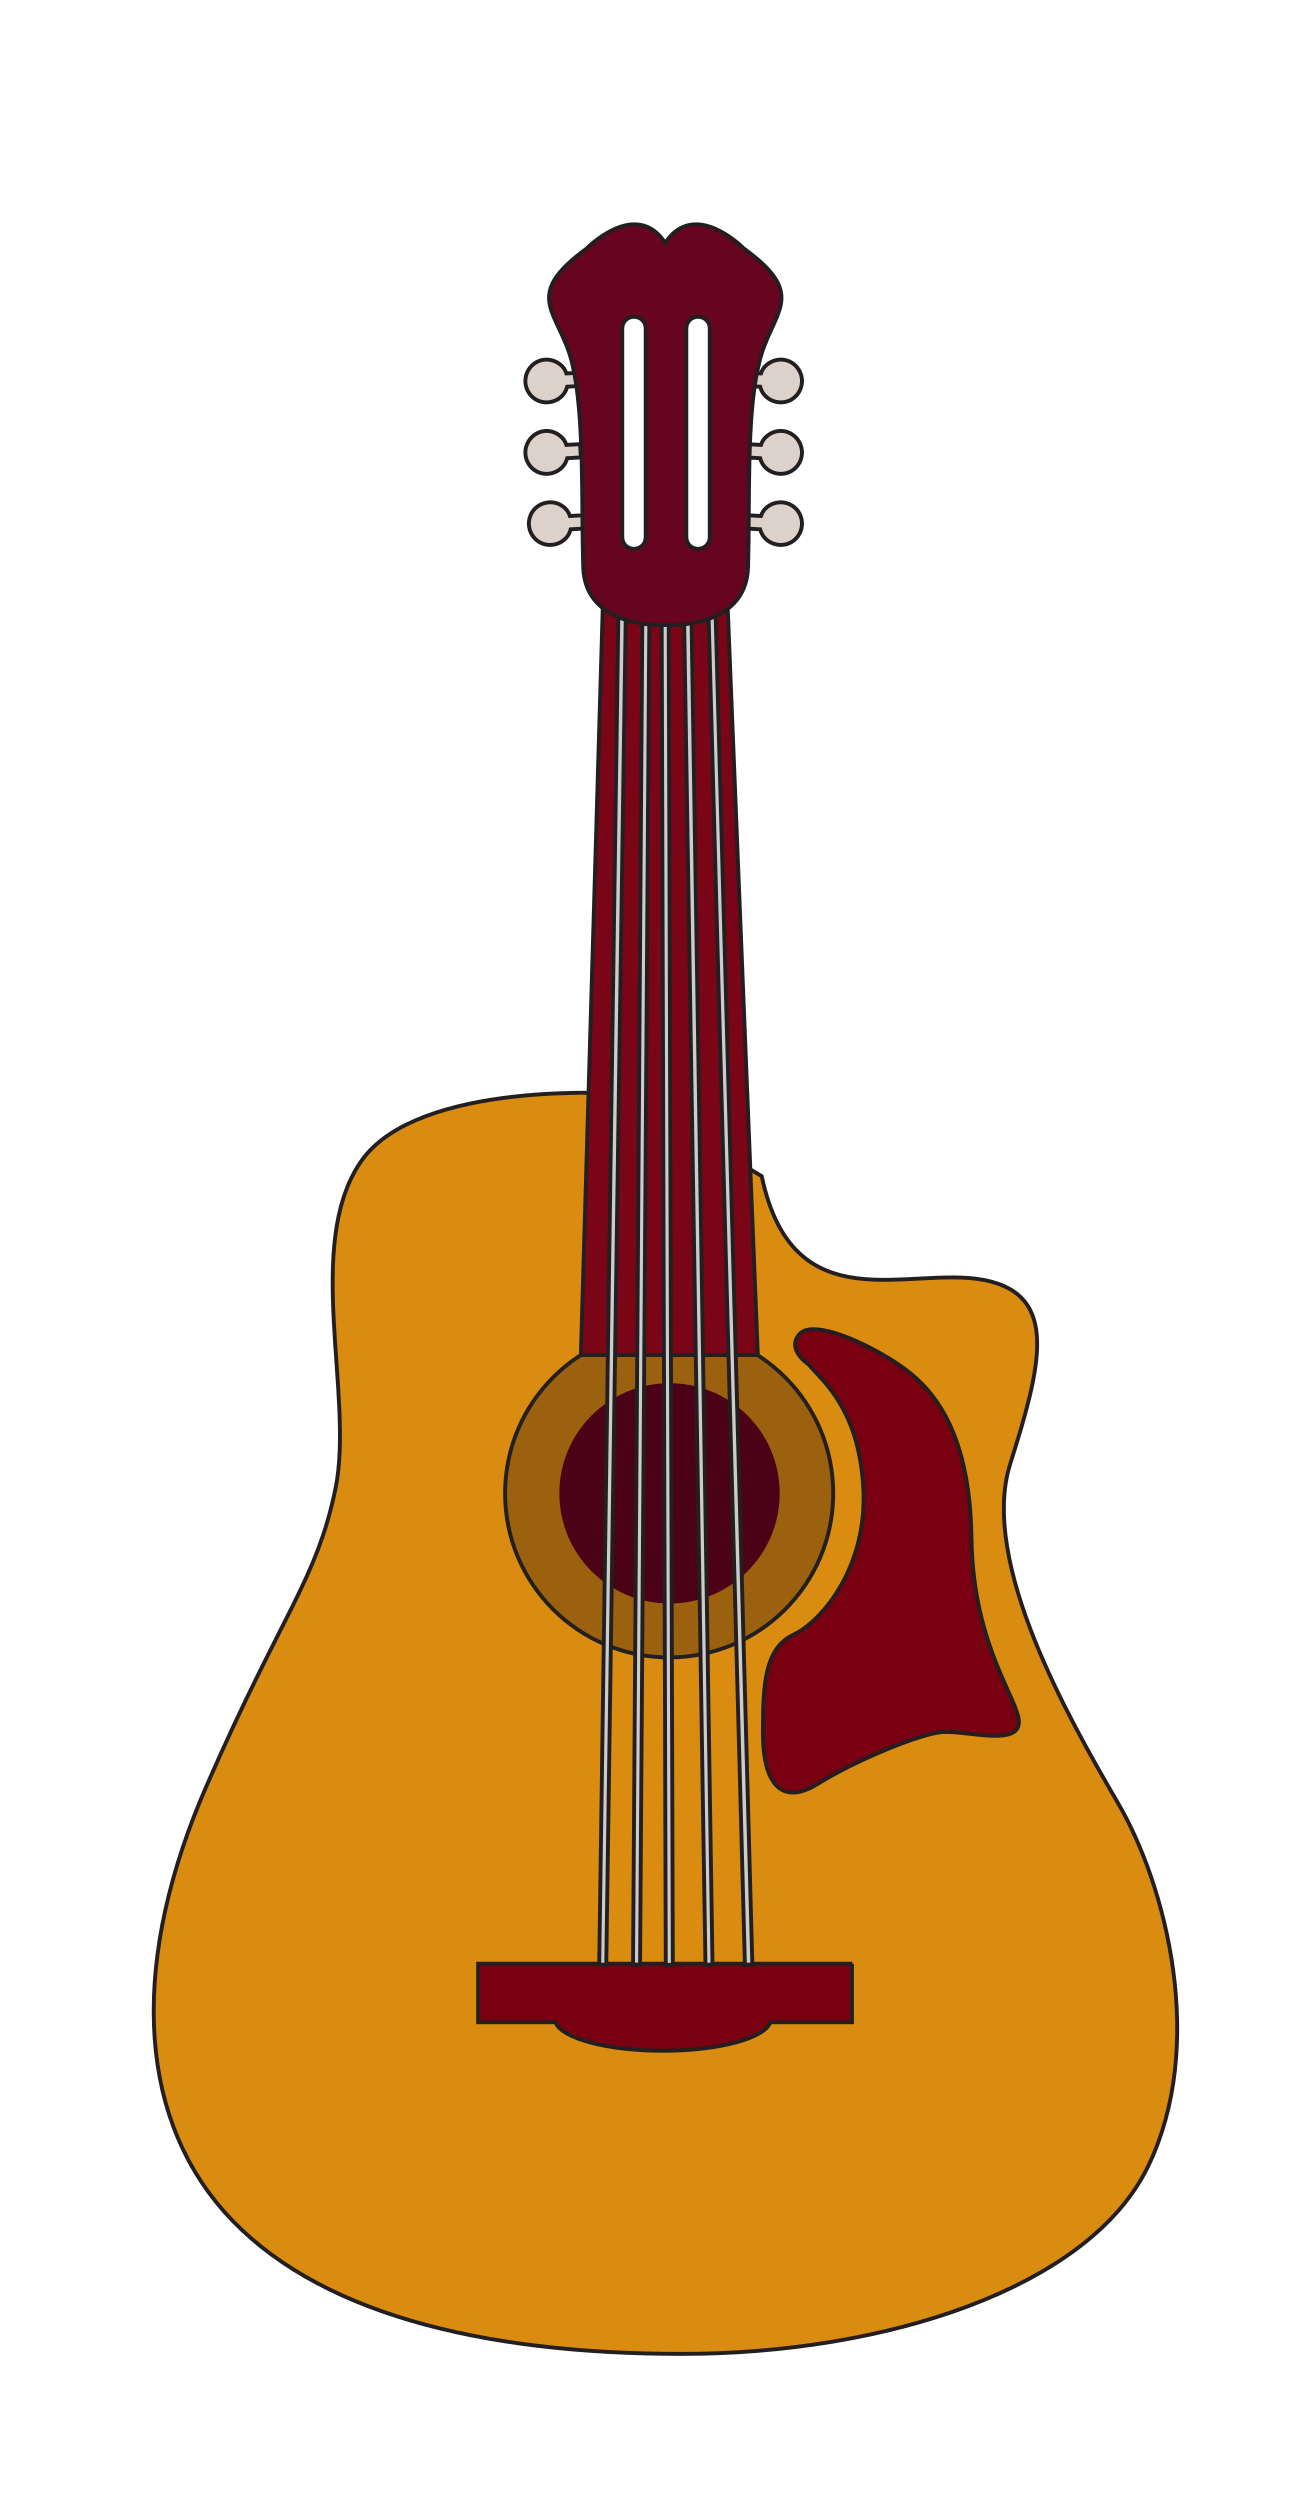
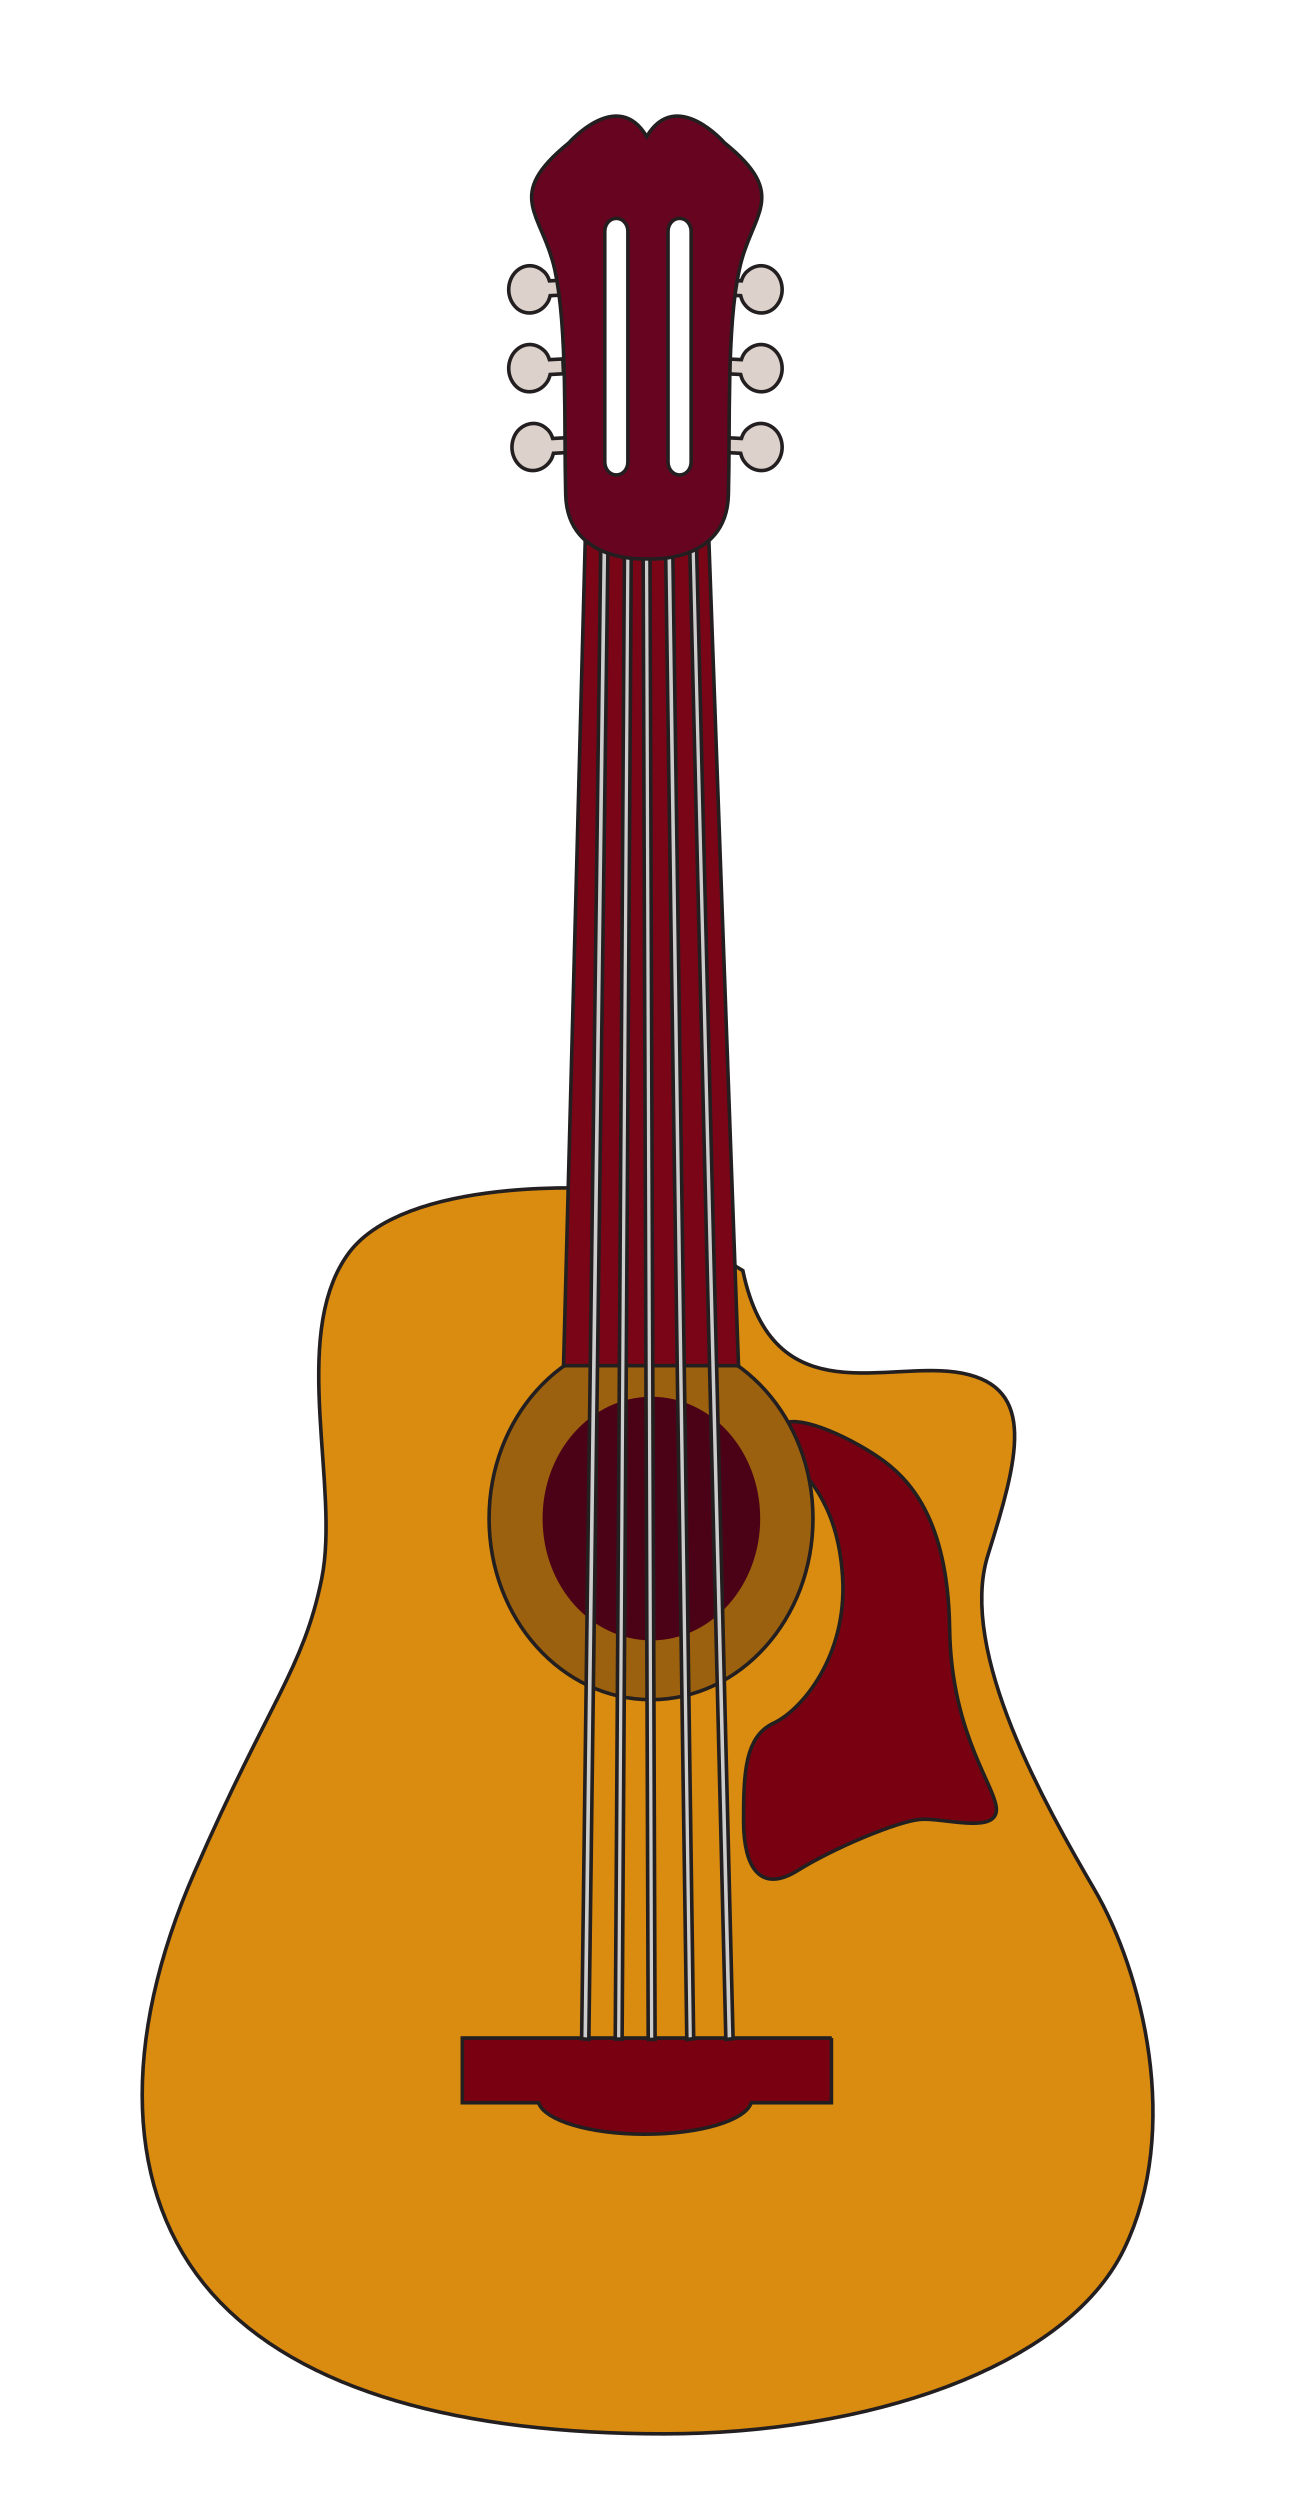
- <svg xmlns="http://www.w3.org/2000/svg" version="1.1" id="Layer_1" x="0px" y="0px" viewBox="0 0 334 640" enable-background="new 0 0 334 640" xml:space="preserve">
+ <svg xmlns="http://www.w3.org/2000/svg" version="1.1" id="Layer_1" x="0px" y="0px" viewBox="0 0 360.9 691.6" style="enable-background:new 0 0 360.9 691.6;" xml:space="preserve">
+   <style type="text/css">
+ 	.st0{fill:#DA8C10;stroke:#231F20;stroke-miterlimit:10;}
+ 	.st1{fill:#790011;stroke:#231F20;stroke-miterlimit:10;}
+ 	.st2{fill:#9B610E;stroke:#231F20;stroke-miterlimit:10;}
+ 	.st3{fill:#4B0216;}
+ 	.st4{fill:#7A0517;stroke:#231F20;stroke-miterlimit:10;}
+ 	.st5{fill:#CCCCCC;stroke:#231F20;stroke-miterlimit:10;}
+ 	.st6{fill:#CCCCCC;stroke:#231F20;stroke-width:1;stroke-miterlimit:10;}
+ 	.st7{fill:#CCCCCC;stroke:#231F20;stroke-width:1;stroke-miterlimit:10;}
+ 	.st8{fill:#DCD1CB;stroke:#231F20;stroke-miterlimit:10;}
+ 	.st9{fill:#670420;stroke:#231F20;stroke-miterlimit:10;}
+ </style>
  <g>
    <g>
-       <path fill="#DA8C10" stroke="#231F20" stroke-miterlimit="10" d="M159.7,280c0,0-53-3.8-67.4,17.5c-14.5,21.3-1.6,60-6.4,83.5    c-4.8,23.5-13.7,31.9-32.9,75.9c-19.3,44-18.4,83.5,4.4,109.3c22.9,25.8,65.4,36.4,117.2,36.4c51.8,0,104-16.7,119.2-47.8    c15.2-31.1,4.8-72.1-7.7-93.4c-12.4-21.3-35.4-61.5-27.5-86.6c7.9-25.1,12.7-43.3-6.6-47.1c-19.3-3.8-49,11.4-57-26.6L159.7,280z" />
-       <path fill="#790011" stroke="#231F20" stroke-miterlimit="10" d="M207,349.3c0,0-5.9-3.9-2.3-7.8c3.5-3.9,17.2,2.3,25.3,7.8    c8.2,5.5,18.3,16,18.7,44.5c0.4,28.5,12.9,42.1,12.1,47.6c-0.8,5.5-13.6,1.6-19.5,2c-5.8,0.4-22.6,7.4-32,13.3    c-9.4,5.8-14-0.4-14-12.9s0.4-21.8,7.8-25.3c7.4-3.5,19.1-17.5,17.9-37.8C219.8,360.3,210.2,353.2,207,349.3z" />
+       <path class="st0" d="M167.7,328.9c0,0-56.6-4.1-71.9,18.7c-15.5,22.7-1.7,64-6.8,89.1c-5.1,25.1-14.6,34-35.1,81    c-20.6,47-19.6,89.1,4.7,116.7c24.4,27.5,69.8,38.9,125.1,38.9s111-17.8,127.2-51c16.2-33.2,5.1-77-8.2-99.7    c-13.2-22.7-37.8-65.6-29.4-92.4c8.4-26.8,13.6-46.2-7-50.3c-20.6-4.1-52.3,12.2-60.8-28.4L167.7,328.9z" />
+       <path class="st1" d="M218.2,402.9c0,0-6.3-4.2-2.5-8.3c3.7-4.2,18.4,2.5,27,8.3c8.8,5.9,19.5,17.1,20,47.5    c0.4,30.4,13.8,44.9,12.9,50.8c-0.9,5.9-14.5,1.7-20.8,2.1c-6.2,0.4-24.1,7.9-34.2,14.2c-10,6.2-14.9-0.4-14.9-13.8    s0.4-23.3,8.3-27c7.9-3.7,20.4-18.7,19.1-40.3C231.8,414.6,221.6,407.1,218.2,402.9z" />
    </g>
    <g>
-       <path fill="#790011" stroke="#231F20" stroke-miterlimit="10" d="M218.2,502.7h-95.8v15h19.8c1.5,4.1,13.2,7.3,27.5,7.3    c14.3,0,26.1-3.2,27.5-7.3h20.9V502.7z" />
+       <path class="st1" d="M230.1,563.8H127.9v17.9H149c1.6,4.9,14.1,8.7,29.4,8.7s27.9-3.8,29.4-8.7H230v-17.9H230.1z" />
      <g>
        <g>
          <g>
-             <path fill="#9B610E" stroke="#231F20" stroke-miterlimit="10" d="M213.3,382.3c0,23.2-18.8,42-42,42c-23.2,0-42-18.8-42-42       c0-23.2,18.8-42,42-42C194.5,340.3,213.3,359.1,213.3,382.3z" />
-             <path fill="#4B0216" d="M199.6,382.3c0,15.6-12.6,28.2-28.2,28.2s-28.2-12.6-28.2-28.2c0-15.6,12.6-28.2,28.2-28.2       S199.6,366.7,199.6,382.3z" />
+             <path class="st2" d="M224.9,420.1c0,27.7-20.1,50.1-44.8,50.1s-44.8-22.4-44.8-50.1c0-27.7,20.1-50.1,44.8-50.1       S224.9,392.4,224.9,420.1z" />
+             <path class="st3" d="M210.3,420.1c0,18.6-13.4,33.7-30.1,33.7s-30.1-15-30.1-33.7c0-18.6,13.4-33.7,30.1-33.7       S210.3,401.4,210.3,420.1z" />
          </g>
          <g>
            <g>
-               <polygon fill="#7A0517" stroke="#231F20" stroke-miterlimit="10" points="148.7,346.9 154.3,155.8 186.3,155.8 194,346.9               " />
+               <polygon class="st4" points="155.9,377.8 161.9,149.6 196.1,149.6 204.3,377.8       " />
              <g>
                <g>
                  <g>
-                     <polygon fill="#CCCCCC" stroke="#231F20" stroke-miterlimit="10" points="155.2,503 153.4,502.9 158.4,150.3 160.3,150.3                     " />
+                     <polygon class="st5" points="162.9,564.2 160.9,564 166.3,143.1 168.3,143.1          " />
                  </g>
                  <g>
-                     <rect x="-12.1" y="325.7" transform="matrix(6.910977e-03 -1 1 6.910977e-03 -163.5637 488.56)" fill="#CCCCCC" stroke="#231F20" stroke-miterlimit="10" width="352.7" height="1.8" />
+                     <polygon class="st6" points="170.2,564.1 172.8,142.9 174.7,143 172.1,564.1          " />
                  </g>
                  <g>
-                     <rect x="169.9" y="150.3" transform="matrix(1 -3.054150e-03 3.054150e-03 1 -0.9968 0.5232)" fill="#CCCCCC" stroke="#231F20" stroke-miterlimit="10" width="1.8" height="352.7" />
+                     <rect x="178.6" y="143.1" transform="matrix(1 -3.416283e-03 3.416283e-03 1 -1.207 0.6154)" class="st7" width="1.9" height="421.1" />
                  </g>
                  <g>
-                     <polygon fill="#CCCCCC" stroke="#231F20" stroke-miterlimit="10" points="180.6,503 175,150.3 176.9,150.3 182.4,502.9                     " />
+                     <polygon class="st5" points="190,564.2 184,143.1 186,143.1 191.9,564          " />
                  </g>
                  <g>
-                     <polygon fill="#CCCCCC" stroke="#231F20" stroke-miterlimit="10" points="190.7,503 181.2,150.3 183,150.3 192.6,502.9                     " />
+                     <polygon class="st5" points="200.8,564.2 190.6,143.1 192.5,143.1 202.8,564          " />
                  </g>
                </g>
              </g>
            </g>
            <g>
              <g>
-                 <path fill="#DCD1CB" stroke="#231F20" stroke-miterlimit="10" d="M196.4,93.3c-0.8,0.6-1.3,1.4-1.6,2.3l-3.5-0.2l-0.2,3.4         l3.5,0.2c0.2,0.7,0.5,1.4,1,2c1.9,2.3,5.4,2.7,7.7,0.8c2.3-1.9,2.7-5.3,0.8-7.7C202.2,91.7,198.8,91.4,196.4,93.3z" />
-                 <path fill="#DCD1CB" stroke="#231F20" stroke-miterlimit="10" d="M196.4,111.6c-0.8,0.6-1.3,1.4-1.6,2.3l-3.5-0.2l-0.2,3.4         l3.5,0.2c0.2,0.7,0.5,1.4,1,2c1.9,2.3,5.4,2.7,7.7,0.8c2.3-1.9,2.7-5.3,0.8-7.7C202.2,110,198.8,109.6,196.4,111.6z" />
-                 <path fill="#DCD1CB" stroke="#231F20" stroke-miterlimit="10" d="M196.4,129.8c-0.8,0.6-1.3,1.4-1.6,2.3l-3.5-0.2l-0.2,3.4         l3.5,0.2c0.2,0.7,0.5,1.4,1,2c1.9,2.3,5.4,2.7,7.7,0.8c2.3-1.9,2.7-5.3,0.8-7.7C202.2,128.3,198.8,127.9,196.4,129.8z" />
+                 <path class="st8" d="M206.8,75c-0.9,0.7-1.4,1.7-1.7,2.7l-3.7-0.2l-0.2,4.1l3.7,0.2c0.2,0.8,0.5,1.7,1.1,2.4         c2,2.7,5.8,3.2,8.2,1c2.5-2.3,2.9-6.3,0.9-9.2C213,73.1,209.4,72.7,206.8,75z" />
+                 <path class="st8" d="M206.8,96.8c-0.9,0.7-1.4,1.7-1.7,2.7l-3.7-0.2l-0.2,4.1l3.7,0.2c0.2,0.8,0.5,1.7,1.1,2.4         c2,2.7,5.8,3.2,8.2,1c2.5-2.3,2.9-6.3,0.9-9.2C213,94.9,209.4,94.5,206.8,96.8z" />
+                 <path class="st8" d="M206.8,118.6c-0.9,0.7-1.4,1.7-1.7,2.7l-3.7-0.2l-0.2,4.1l3.7,0.2c0.2,0.8,0.5,1.7,1.1,2.4         c2,2.7,5.8,3.2,8.2,1c2.5-2.3,2.9-6.3,0.9-9.2C213,116.8,209.4,116.3,206.8,118.6z" />
              </g>
              <g>
-                 <path fill="#DCD1CB" stroke="#231F20" stroke-miterlimit="10" d="M143.4,93.3c0.8,0.6,1.3,1.4,1.6,2.3l3.5-0.2l0.2,3.4         l-3.5,0.2c-0.2,0.7-0.5,1.4-1,2c-1.9,2.3-5.4,2.7-7.7,0.8c-2.3-1.9-2.7-5.3-0.8-7.7C137.6,91.7,141,91.4,143.4,93.3z" />
-                 <path fill="#DCD1CB" stroke="#231F20" stroke-miterlimit="10" d="M143.4,111.6c0.8,0.6,1.3,1.4,1.6,2.3l3.5-0.2l0.2,3.4         l-3.5,0.2c-0.2,0.7-0.5,1.4-1,2c-1.9,2.3-5.4,2.7-7.7,0.8c-2.3-1.9-2.7-5.3-0.8-7.7C137.6,110,141,109.6,143.4,111.6z" />
-                 <path fill="#DCD1CB" stroke="#231F20" stroke-miterlimit="10" d="M144.3,129.8c0.8,0.6,1.3,1.4,1.6,2.3l3.5-0.2l0.2,3.4         l-3.5,0.2c-0.2,0.7-0.5,1.4-1,2c-1.9,2.3-5.4,2.7-7.7,0.8c-2.3-1.9-2.7-5.3-0.8-7.7C138.5,128.3,142,127.9,144.3,129.8z" />
+                 <path class="st8" d="M150.3,75c0.9,0.7,1.4,1.7,1.7,2.7l3.7-0.2l0.2,4.1l-3.7,0.2c-0.2,0.8-0.5,1.7-1.1,2.4         c-2,2.7-5.8,3.2-8.2,1c-2.5-2.3-2.9-6.3-0.9-9.2C144.1,73.1,147.7,72.7,150.3,75z" />
+                 <path class="st8" d="M150.3,96.8c0.9,0.7,1.4,1.7,1.7,2.7l3.7-0.2l0.2,4.1l-3.7,0.2c-0.2,0.8-0.5,1.7-1.1,2.4         c-2,2.7-5.8,3.2-8.2,1c-2.5-2.3-2.9-6.3-0.9-9.2C144.1,94.9,147.7,94.5,150.3,96.8z" />
+                 <path class="st8" d="M151.2,118.6c0.9,0.7,1.4,1.7,1.7,2.7l3.7-0.2l0.2,4.1l-3.7,0.2c-0.2,0.8-0.5,1.7-1.1,2.4         c-2,2.7-5.8,3.2-8.2,1c-2.5-2.3-2.9-6.3-0.9-9.2C145,116.8,148.8,116.3,151.2,118.6z" />
              </g>
-               <path fill="#670420" stroke="#231F20" stroke-miterlimit="10" d="M190.4,63.6c0,0-12.6-12.9-20.1-1.4        c-7.5-11.5-20.1,1.4-20.1,1.4c-17.1,12.5-6.9,16.1-3.7,29.5c3.2,13.4,2.3,36,2.8,52.1c0.5,16.1,21.1,14.8,21.1,14.8        s20.6,1.4,21.1-14.8c0.5-16.2-0.5-38.8,2.8-52.1C197.3,79.7,207.5,76,190.4,63.6z M165.3,137.5c0,1.7-1.3,3-3,3        c-1.7,0-3-1.3-3-3V84.1c0-1.7,1.3-3,3-3c1.7,0,3,1.3,3,3V137.5z M181.7,137.5c0,1.7-1.3,3-3,3s-3-1.3-3-3V84.1        c0-1.7,1.3-3,3-3s3,1.3,3,3V137.5z" />
+               <path class="st9" d="M200.4,39.5c0,0-13.4-15.4-21.5-1.7c-8-13.7-21.5,1.7-21.5,1.7c-18.3,14.9-7.4,19.2-3.9,35.2        s2.5,43,3,62.2s22.5,17.7,22.5,17.7s22,1.7,22.5-17.7s-0.5-46.3,3-62.2C207.8,58.8,218.7,54.3,200.4,39.5z M173.7,127.8        c0,2-1.4,3.6-3.2,3.6c-1.8,0-3.2-1.6-3.2-3.6V64c0-2,1.4-3.6,3.2-3.6c1.8,0,3.2,1.6,3.2,3.6V127.8z M191.2,127.8        c0,2-1.4,3.6-3.2,3.6s-3.2-1.6-3.2-3.6V64c0-2,1.4-3.6,3.2-3.6s3.2,1.6,3.2,3.6V127.8z" />
            </g>
          </g>
        </g>
      </g>
    </g>
  </g>
</svg>
